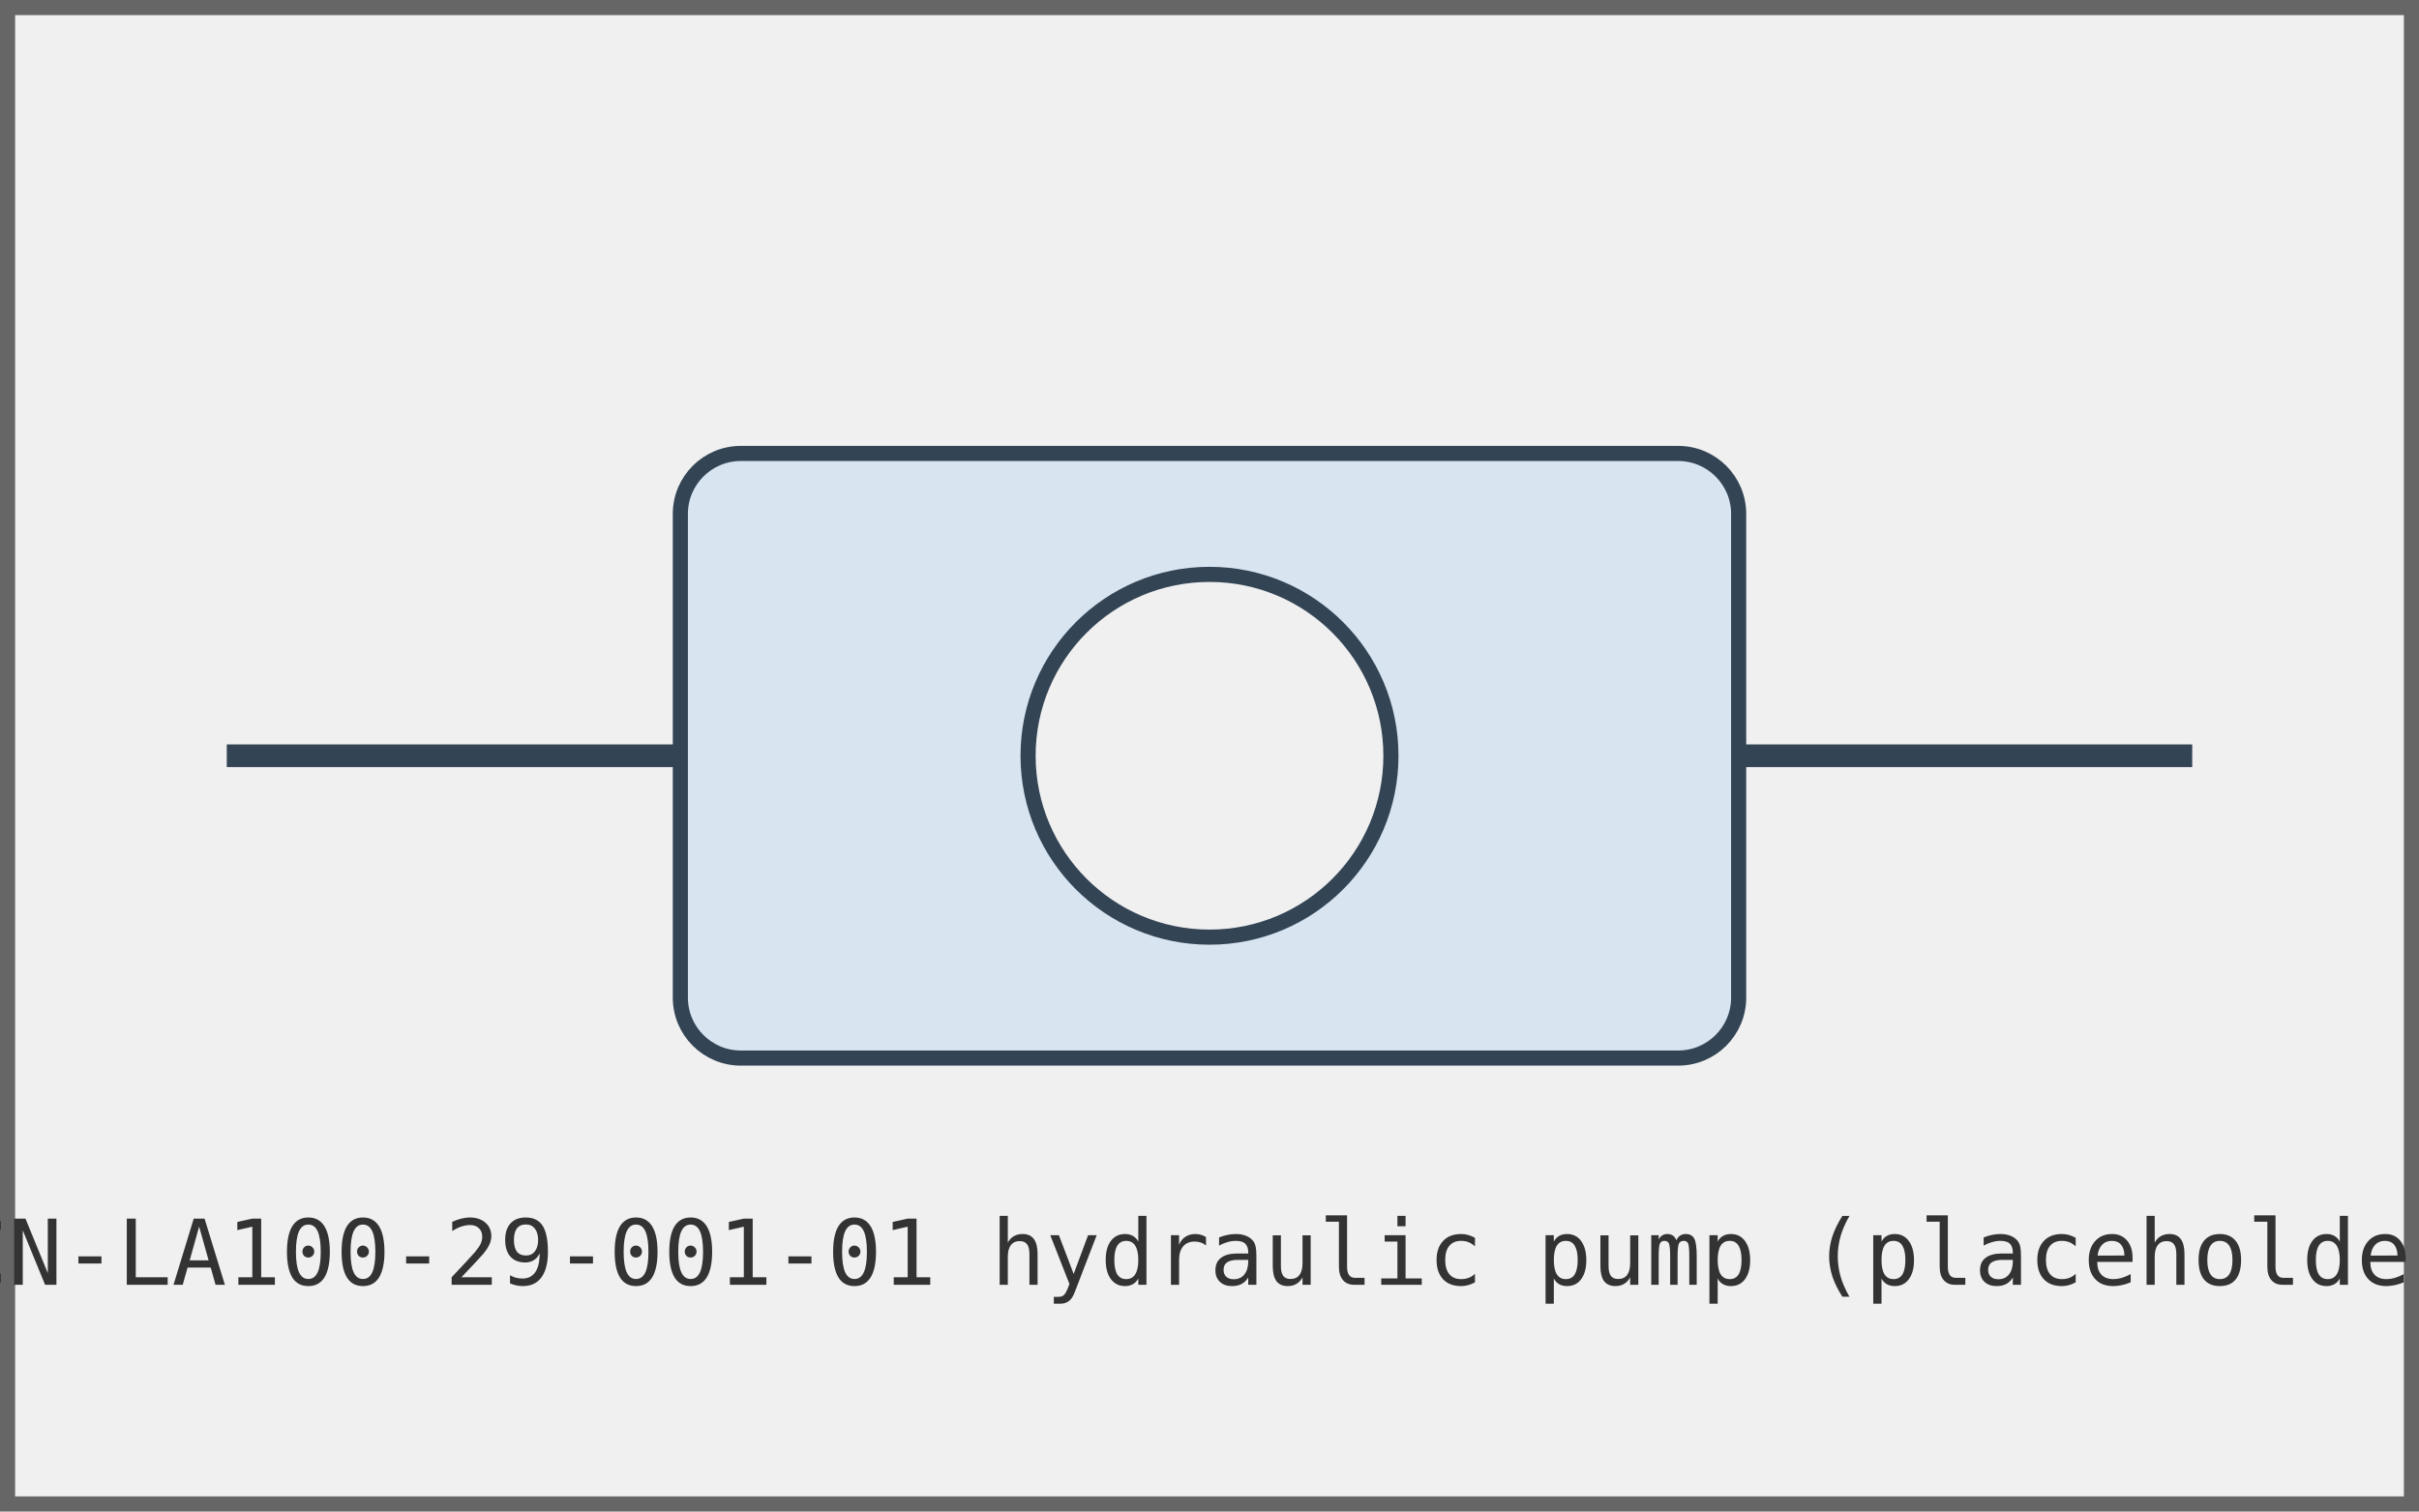
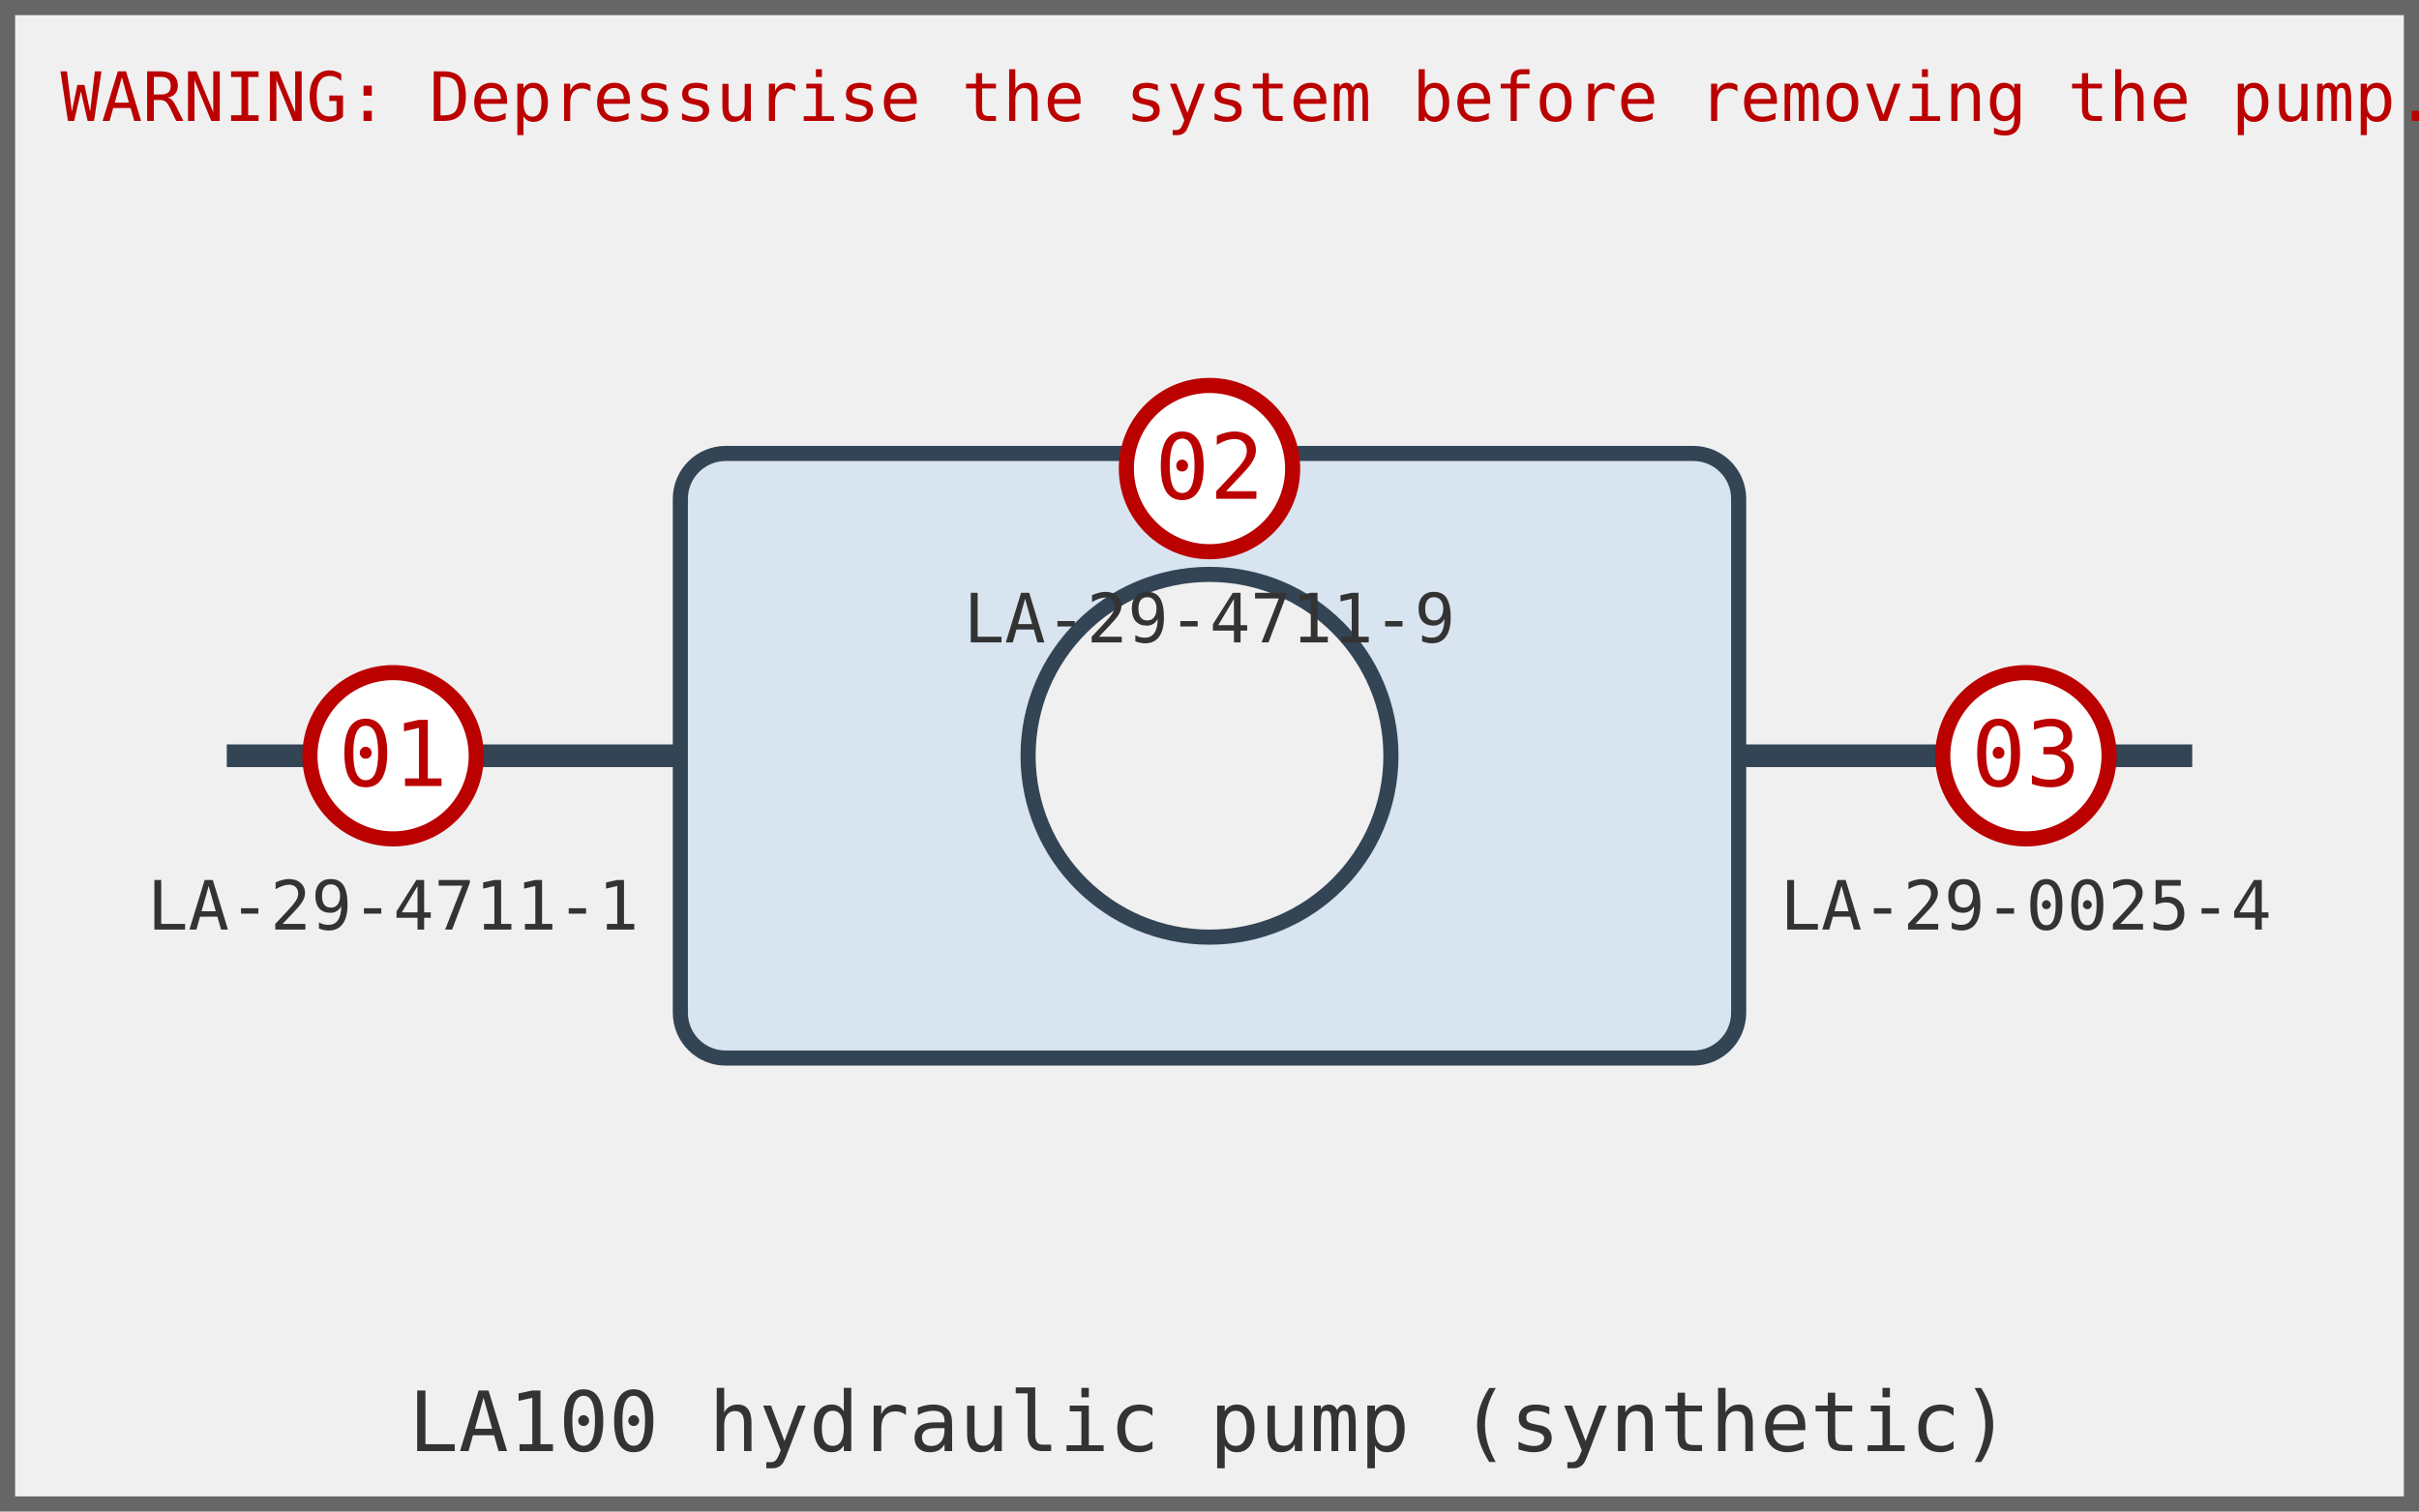
<svg xmlns="http://www.w3.org/2000/svg" viewBox="0 0 320 200" width="320" height="200">
  <rect x="1" y="1" width="318" height="198" fill="none" stroke="#666" stroke-width="2" />
-   <rect x="90" y="60" width="140" height="80" rx="8" fill="#d8e4f0" stroke="#345" stroke-width="2" />
+   <rect x="90" y="60" width="140" height="80" rx="6" fill="#d8e4f0" stroke="#345" stroke-width="2" />
  <circle cx="160" cy="100" r="24" fill="#f0f0f0" stroke="#345" stroke-width="2" />
  <line x1="30" y1="100" x2="90" y2="100" stroke="#345" stroke-width="3" />
  <line x1="230" y1="100" x2="290" y2="100" stroke="#345" stroke-width="3" />
-   <text x="160" y="170" font-family="monospace" font-size="12" text-anchor="middle" fill="#333">
-     ICN-LA100-29-001-01 hydraulic pump (placeholder)
-   </text>
+   <circle cx="52" cy="100" r="11" fill="#fff" stroke="#b00" stroke-width="2" />
+   <text x="52" y="104" font-family="monospace" font-size="12" text-anchor="middle" fill="#b00">01</text>
+   <text x="52" y="123" font-family="monospace" font-size="9" text-anchor="middle" fill="#333">LA-29-4711-1</text>
+   <circle cx="160" cy="62" r="11" fill="#fff" stroke="#b00" stroke-width="2" />
+   <text x="160" y="66" font-family="monospace" font-size="12" text-anchor="middle" fill="#b00">02</text>
+   <text x="160" y="85" font-family="monospace" font-size="9" text-anchor="middle" fill="#333">LA-29-4711-9</text>
+   <circle cx="268" cy="100" r="11" fill="#fff" stroke="#b00" stroke-width="2" />
+   <text x="268" y="104" font-family="monospace" font-size="12" text-anchor="middle" fill="#b00">03</text>
+   <text x="268" y="123" font-family="monospace" font-size="9" text-anchor="middle" fill="#333">LA-29-0025-4</text>
+   <text x="8" y="16" font-family="monospace" font-size="9" fill="#b00">WARNING: Depressurise the system before removing the pump.</text>
+   <text x="160" y="192" font-family="monospace" font-size="11" text-anchor="middle" fill="#333">LA100 hydraulic pump (synthetic)</text>
</svg>
